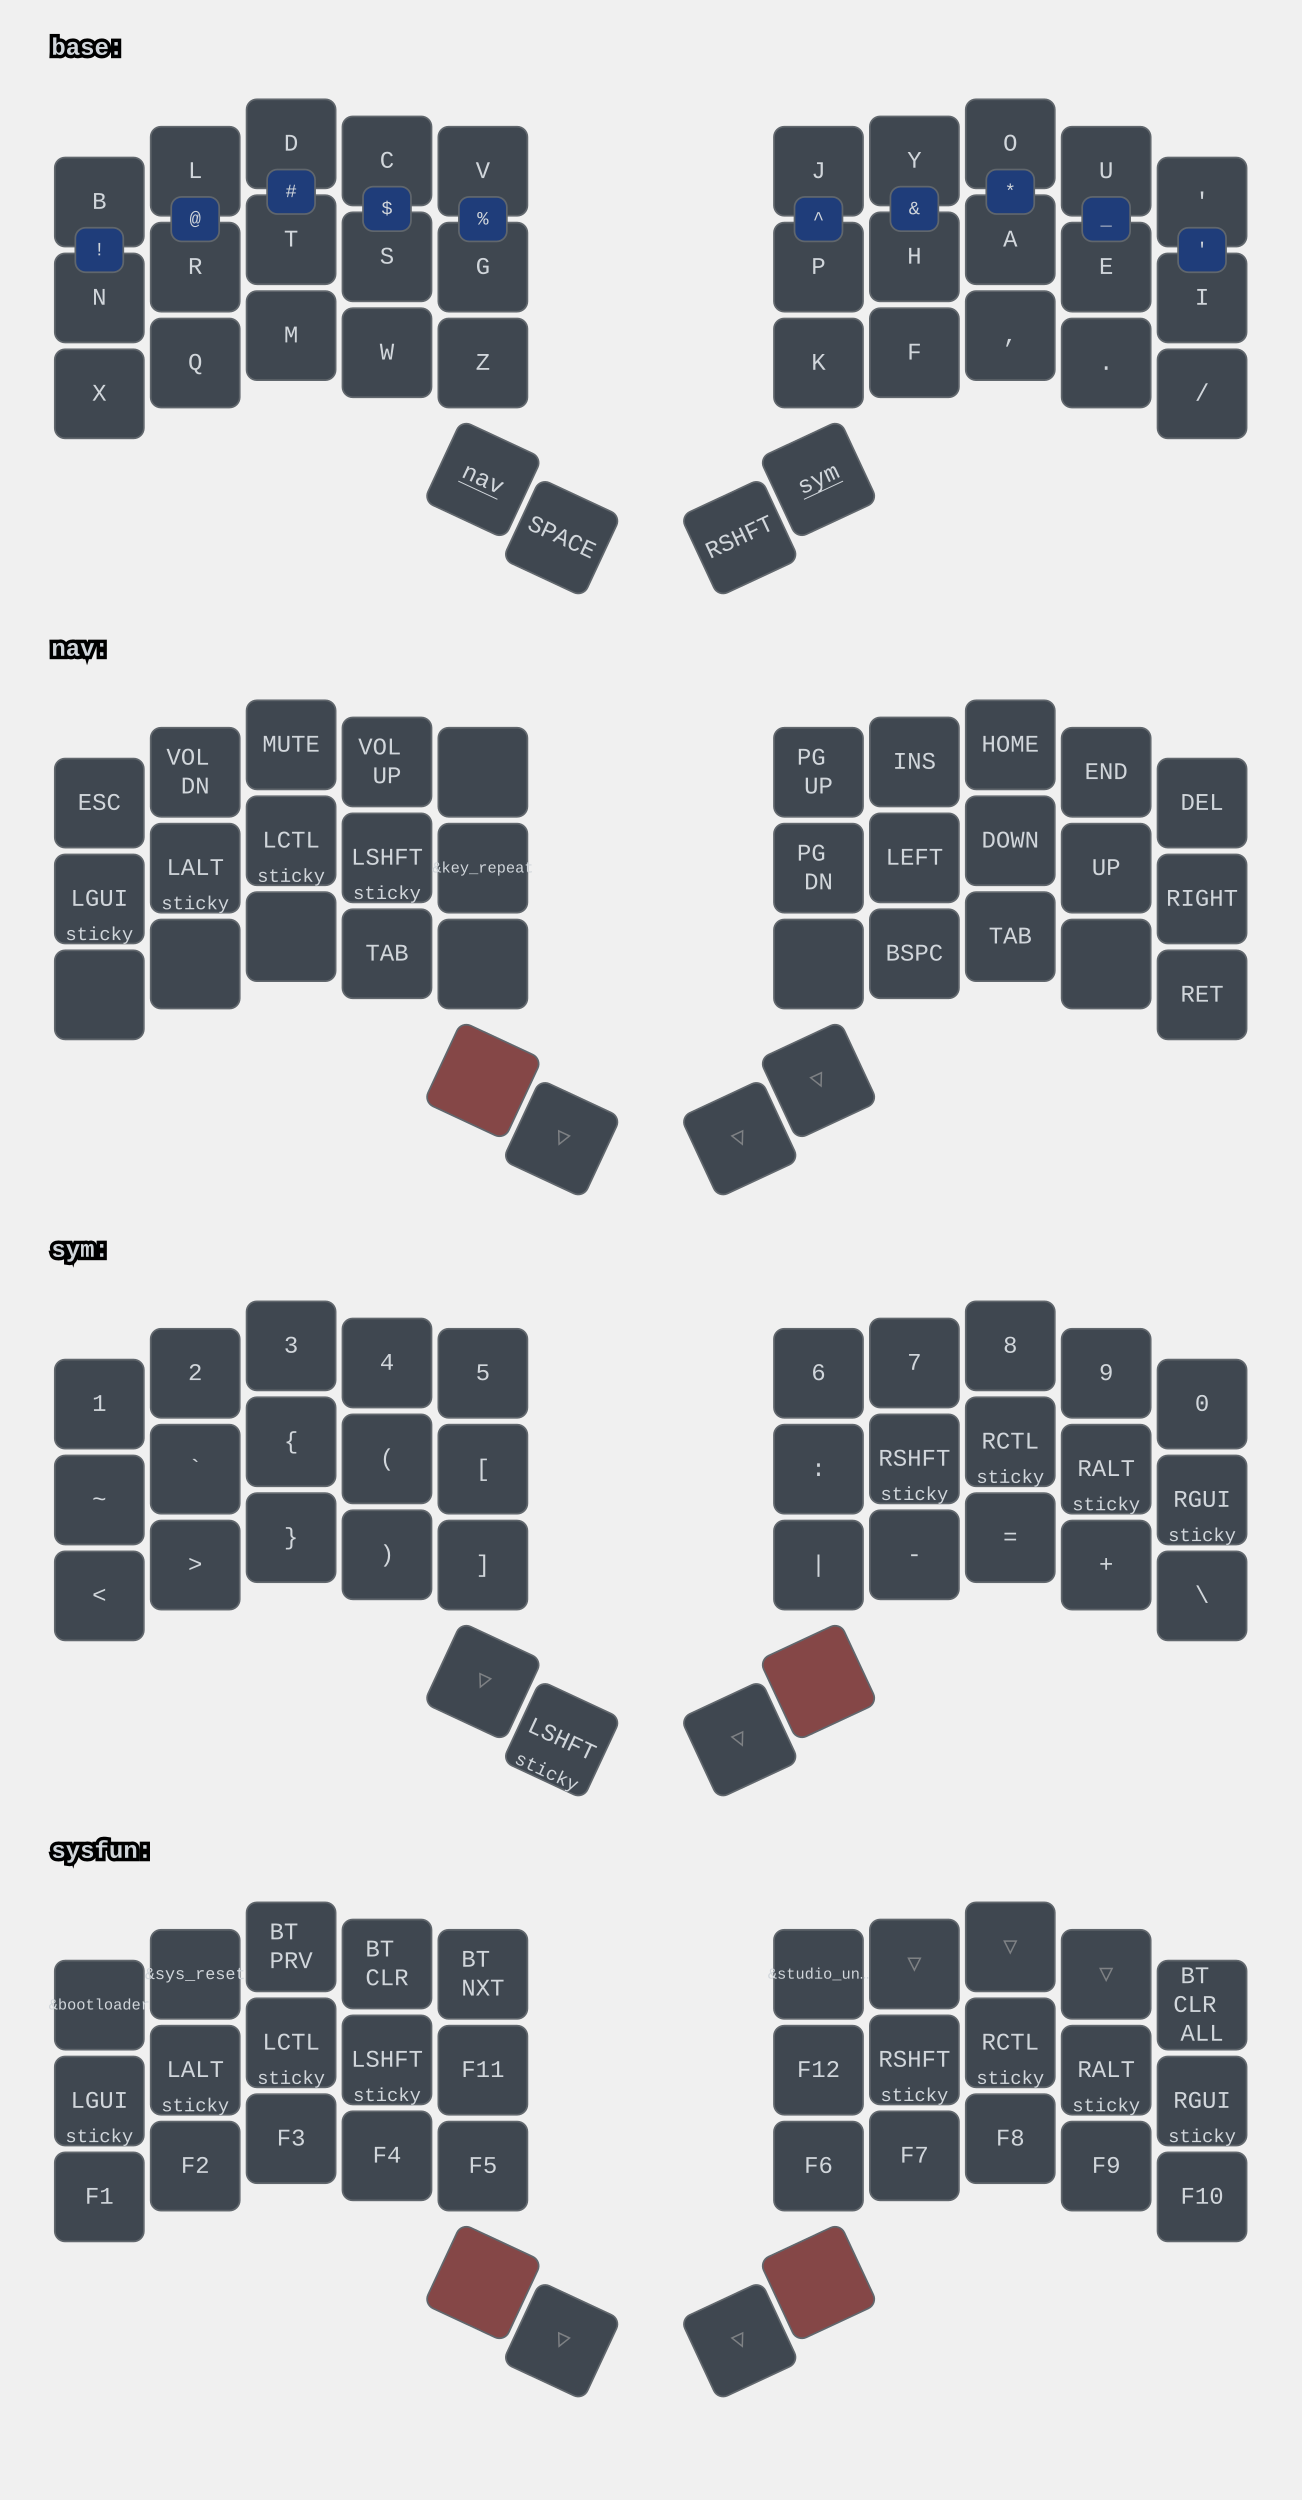
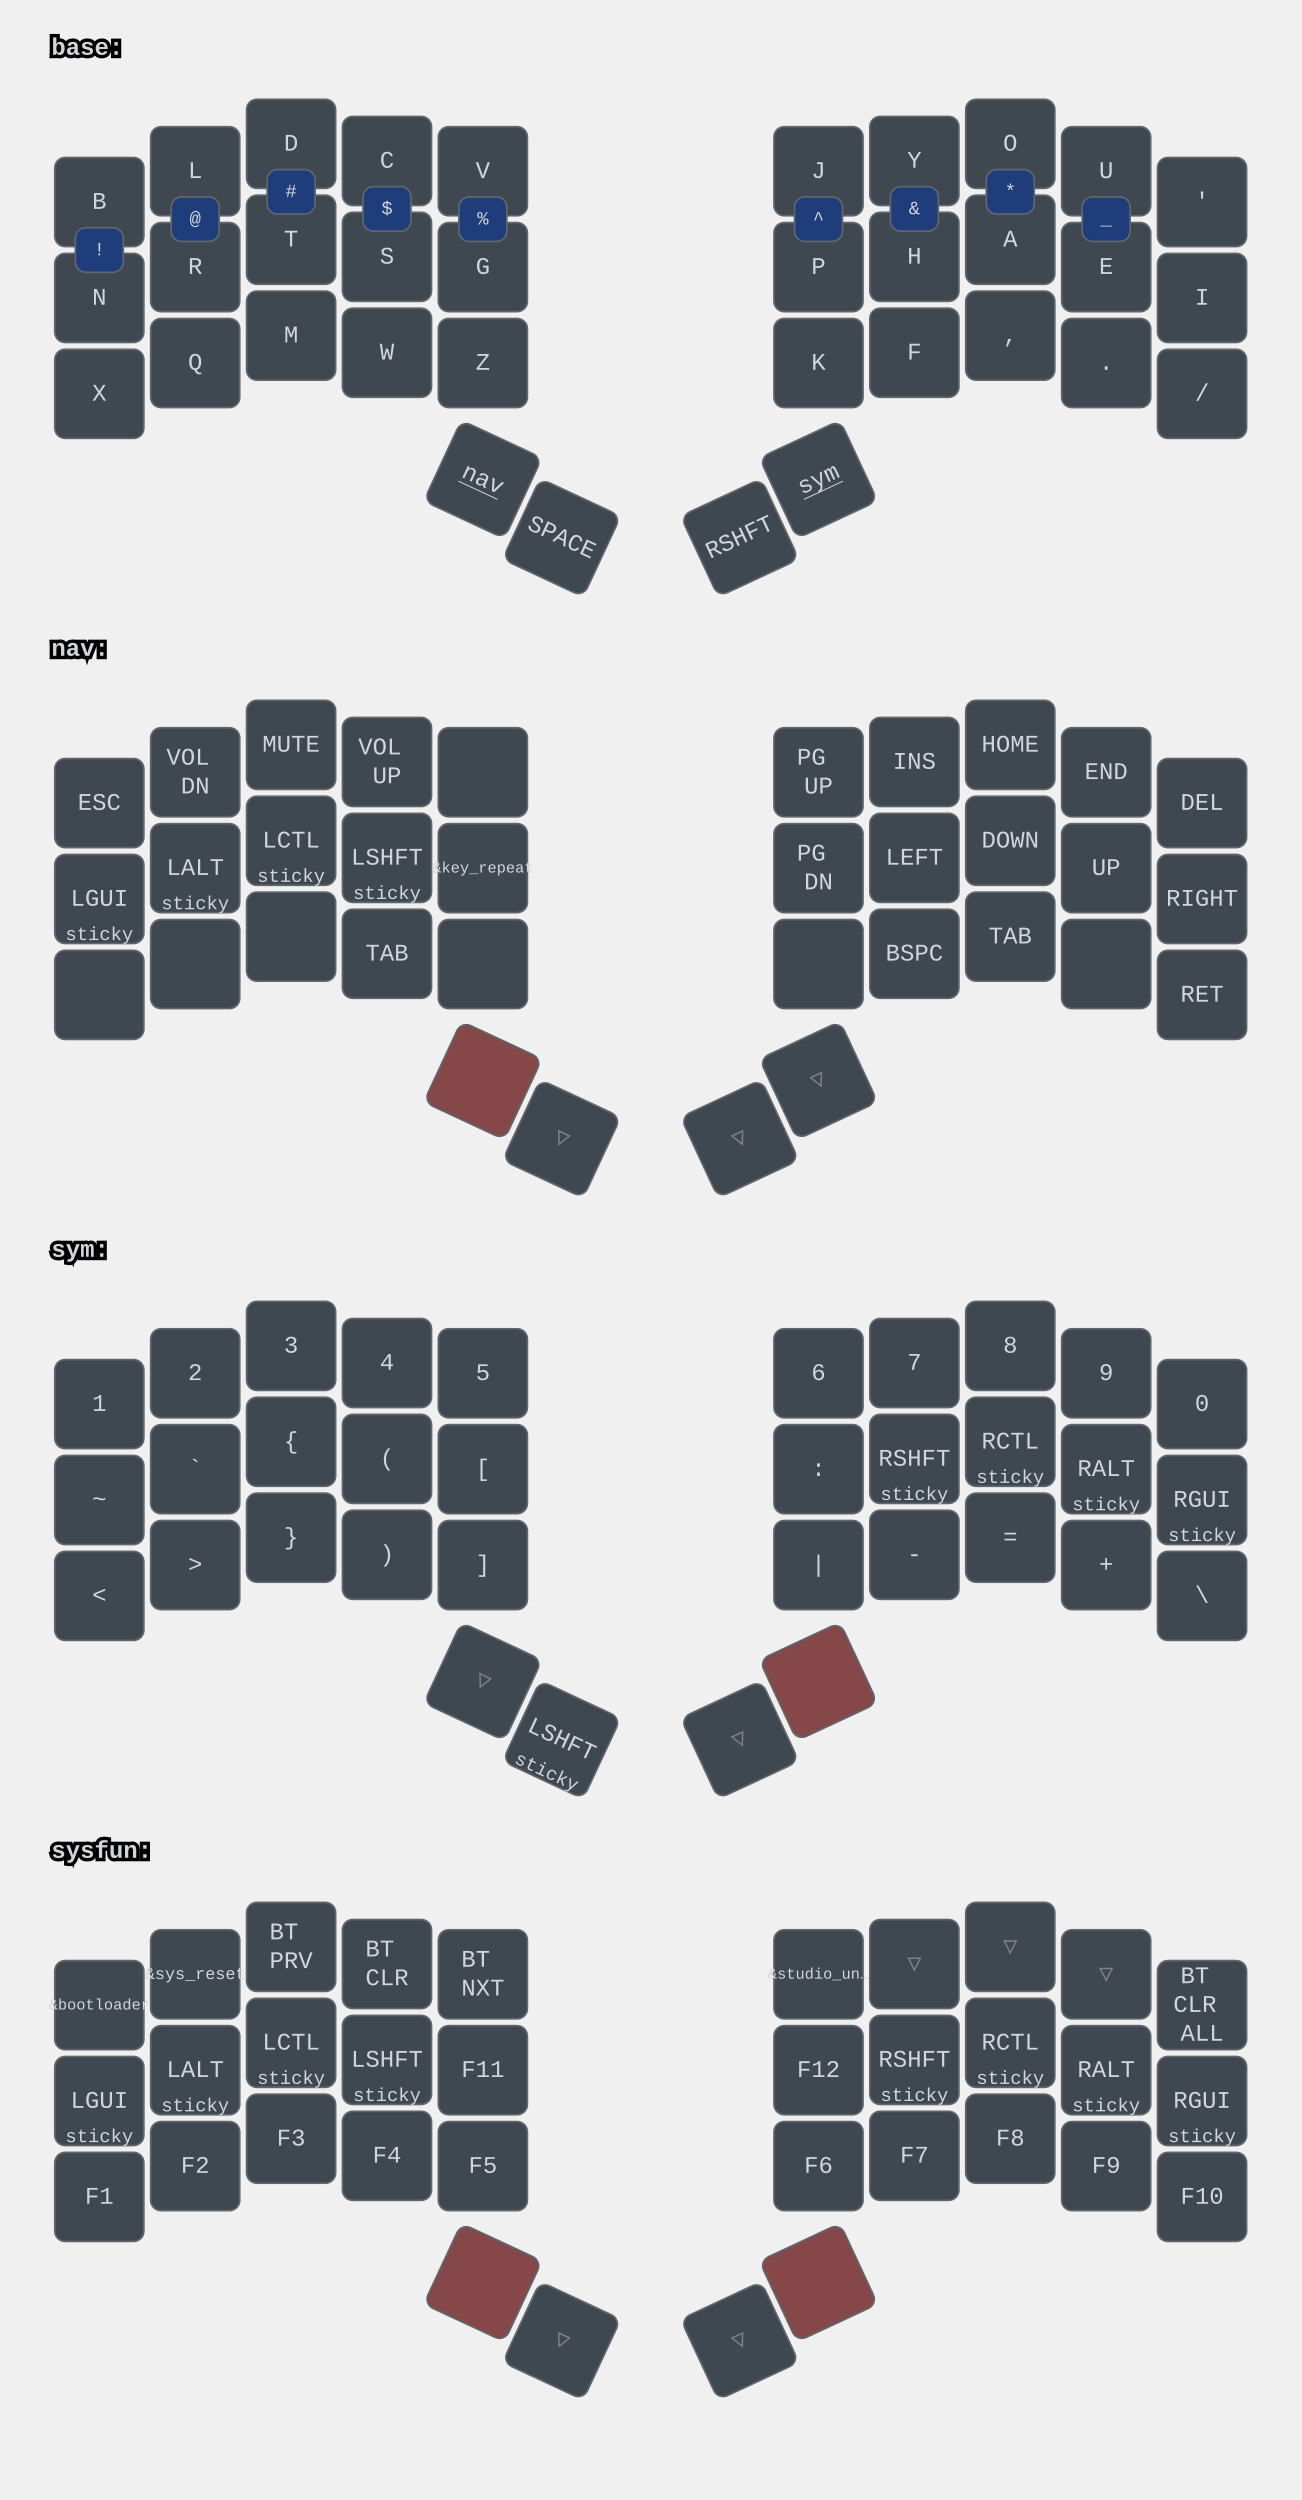
<svg xmlns="http://www.w3.org/2000/svg" width="760" height="1460" viewBox="0 0 760 1460" class="keymap">
  <style>/* inherit to force styles through use tags */
svg path {
    fill: inherit;
}

/* font and background color specifications */
svg.keymap {
    font-family: SFMono-Regular,Consolas,Liberation Mono,Menlo,monospace;
    font-size: 14px;
    font-kerning: normal;
    text-rendering: optimizeLegibility;
    fill: #24292e;
}

/* default key styling */
rect.key {
    fill: #f6f8fa;
}

rect.key, rect.combo {
    stroke: #c9cccf;
    stroke-width: 1;
}

/* default key side styling, only used is draw_key_sides is set */
rect.side {
    filter: brightness(90%);
}

/* color accent for combo boxes */
rect.combo, rect.combo-separate {
    fill: #cdf;
}

/* color accent for held keys */
rect.held, rect.combo.held {
    fill: #fdd;
}

/* color accent for ghost (optional) keys */
rect.ghost, rect.combo.ghost {
    stroke-dasharray: 4, 4;
    stroke-width: 2;
}

text {
    text-anchor: middle;
    dominant-baseline: middle;
}

/* styling for layer labels */
text.label {
    font-weight: bold;
    text-anchor: start;
    stroke: white;
    stroke-width: 4;
    paint-order: stroke;
}

/* styling for optional footer */
text.footer {
    text-anchor: end;
    dominant-baseline: auto;
    stroke: white;
    stroke-width: 4;
    paint-order: stroke;
}

/* styling for combo tap, and key non-tap label text */
text.combo, text.hold, text.shifted, text.left, text.right, text.tl, text.tr, text.bl, text.br {
    font-size: 11px;
}

text.hold, text.bl, text.br {
    text-anchor: middle;
    dominant-baseline: auto;
}

text.shifted, text.tl, text.tr {
    text-anchor: middle;
    dominant-baseline: hanging;
}

text.left, text.tl, text.bl {
    text-anchor: start;
}

text.right, text.tr, text.br {
    text-anchor: end;
}

text.layer-activator {
    text-decoration: underline;
}

/* styling for hold/shifted label text in combo box */
text.combo.hold, text.combo.shifted, text.combo.left, text.combo.right {
    font-size: 8px;
}

/* lighter symbol for transparent keys */
text.trans {
    fill: #7b7e81;
}

/* styling for combo dendrons */
path.combo {
    stroke-width: 1;
    stroke: gray;
    fill: none;
}

/* Start Tabler Icons Cleanup */
/* cannot use height/width with glyphs */
.icon-tabler &gt; path {
    fill: inherit;
    stroke: inherit;
    stroke-width: 2;
}
/* hide tabler's default box */
.icon-tabler &gt; path[stroke="none"][fill="none"] {
    visibility: hidden;
}
/* End Tabler Icons Cleanup */

svg.keymap { fill: #d1d6db; }
rect.key { fill: #3f4750; }
rect.key, rect.combo { stroke: #60666c; }
rect.combo, rect.combo-separate { fill: #1f3d7a; }
rect.held, rect.combo.held { fill: #854747; }
text.label, text.footer { stroke: black; }
text.trans { fill: #7e8184; }
path.combo { stroke: #7f7f7f; }
</style>
  <g transform="translate(30, 0)" class="layer-base">
    <text x="0" y="28" class="label" id="base">base:</text>
    <g transform="translate(0, 56)">
      <g transform="translate(28, 62)" class="key keypos-0">
        <rect rx="6" ry="6" x="-26" y="-26" width="52" height="52" class="key" />
        <text x="0" y="0" class="key tap">B</text>
      </g>
      <g transform="translate(84, 44)" class="key keypos-1">
        <rect rx="6" ry="6" x="-26" y="-26" width="52" height="52" class="key" />
        <text x="0" y="0" class="key tap">L</text>
      </g>
      <g transform="translate(140, 28)" class="key keypos-2">
        <rect rx="6" ry="6" x="-26" y="-26" width="52" height="52" class="key" />
        <text x="0" y="0" class="key tap">D</text>
      </g>
      <g transform="translate(196, 38)" class="key keypos-3">
        <rect rx="6" ry="6" x="-26" y="-26" width="52" height="52" class="key" />
        <text x="0" y="0" class="key tap">C</text>
      </g>
      <g transform="translate(252, 44)" class="key keypos-4">
        <rect rx="6" ry="6" x="-26" y="-26" width="52" height="52" class="key" />
        <text x="0" y="0" class="key tap">V</text>
      </g>
      <g transform="translate(448, 44)" class="key keypos-5">
        <rect rx="6" ry="6" x="-26" y="-26" width="52" height="52" class="key" />
        <text x="0" y="0" class="key tap">J</text>
      </g>
      <g transform="translate(504, 38)" class="key keypos-6">
        <rect rx="6" ry="6" x="-26" y="-26" width="52" height="52" class="key" />
        <text x="0" y="0" class="key tap">Y</text>
      </g>
      <g transform="translate(560, 28)" class="key keypos-7">
        <rect rx="6" ry="6" x="-26" y="-26" width="52" height="52" class="key" />
        <text x="0" y="0" class="key tap">O</text>
      </g>
      <g transform="translate(616, 44)" class="key keypos-8">
        <rect rx="6" ry="6" x="-26" y="-26" width="52" height="52" class="key" />
        <text x="0" y="0" class="key tap">U</text>
      </g>
      <g transform="translate(672, 62)" class="key keypos-9">
        <rect rx="6" ry="6" x="-26" y="-26" width="52" height="52" class="key" />
        <text x="0" y="0" class="key tap">'</text>
      </g>
      <g transform="translate(28, 118)" class="key keypos-10">
        <rect rx="6" ry="6" x="-26" y="-26" width="52" height="52" class="key" />
        <text x="0" y="0" class="key tap">N</text>
      </g>
      <g transform="translate(84, 100)" class="key keypos-11">
        <rect rx="6" ry="6" x="-26" y="-26" width="52" height="52" class="key" />
        <text x="0" y="0" class="key tap">R</text>
      </g>
      <g transform="translate(140, 84)" class="key keypos-12">
        <rect rx="6" ry="6" x="-26" y="-26" width="52" height="52" class="key" />
        <text x="0" y="0" class="key tap">T</text>
      </g>
      <g transform="translate(196, 94)" class="key keypos-13">
        <rect rx="6" ry="6" x="-26" y="-26" width="52" height="52" class="key" />
        <text x="0" y="0" class="key tap">S</text>
      </g>
      <g transform="translate(252, 100)" class="key keypos-14">
        <rect rx="6" ry="6" x="-26" y="-26" width="52" height="52" class="key" />
        <text x="0" y="0" class="key tap">G</text>
      </g>
      <g transform="translate(448, 100)" class="key keypos-15">
        <rect rx="6" ry="6" x="-26" y="-26" width="52" height="52" class="key" />
        <text x="0" y="0" class="key tap">P</text>
      </g>
      <g transform="translate(504, 94)" class="key keypos-16">
        <rect rx="6" ry="6" x="-26" y="-26" width="52" height="52" class="key" />
        <text x="0" y="0" class="key tap">H</text>
      </g>
      <g transform="translate(560, 84)" class="key keypos-17">
        <rect rx="6" ry="6" x="-26" y="-26" width="52" height="52" class="key" />
        <text x="0" y="0" class="key tap">A</text>
      </g>
      <g transform="translate(616, 100)" class="key keypos-18">
        <rect rx="6" ry="6" x="-26" y="-26" width="52" height="52" class="key" />
        <text x="0" y="0" class="key tap">E</text>
      </g>
      <g transform="translate(672, 118)" class="key keypos-19">
        <rect rx="6" ry="6" x="-26" y="-26" width="52" height="52" class="key" />
        <text x="0" y="0" class="key tap">I</text>
      </g>
      <g transform="translate(28, 174)" class="key keypos-20">
        <rect rx="6" ry="6" x="-26" y="-26" width="52" height="52" class="key" />
        <text x="0" y="0" class="key tap">X</text>
      </g>
      <g transform="translate(84, 156)" class="key keypos-21">
        <rect rx="6" ry="6" x="-26" y="-26" width="52" height="52" class="key" />
        <text x="0" y="0" class="key tap">Q</text>
      </g>
      <g transform="translate(140, 140)" class="key keypos-22">
        <rect rx="6" ry="6" x="-26" y="-26" width="52" height="52" class="key" />
        <text x="0" y="0" class="key tap">M</text>
      </g>
      <g transform="translate(196, 150)" class="key keypos-23">
        <rect rx="6" ry="6" x="-26" y="-26" width="52" height="52" class="key" />
        <text x="0" y="0" class="key tap">W</text>
      </g>
      <g transform="translate(252, 156)" class="key keypos-24">
        <rect rx="6" ry="6" x="-26" y="-26" width="52" height="52" class="key" />
        <text x="0" y="0" class="key tap">Z</text>
      </g>
      <g transform="translate(448, 156)" class="key keypos-25">
        <rect rx="6" ry="6" x="-26" y="-26" width="52" height="52" class="key" />
        <text x="0" y="0" class="key tap">K</text>
      </g>
      <g transform="translate(504, 150)" class="key keypos-26">
        <rect rx="6" ry="6" x="-26" y="-26" width="52" height="52" class="key" />
        <text x="0" y="0" class="key tap">F</text>
      </g>
      <g transform="translate(560, 140)" class="key keypos-27">
        <rect rx="6" ry="6" x="-26" y="-26" width="52" height="52" class="key" />
        <text x="0" y="0" class="key tap">,</text>
      </g>
      <g transform="translate(616, 156)" class="key keypos-28">
        <rect rx="6" ry="6" x="-26" y="-26" width="52" height="52" class="key" />
        <text x="0" y="0" class="key tap">.</text>
      </g>
      <g transform="translate(672, 174)" class="key keypos-29">
        <rect rx="6" ry="6" x="-26" y="-26" width="52" height="52" class="key" />
        <text x="0" y="0" class="key tap">/</text>
      </g>
      <g transform="translate(252, 224) rotate(25.0)" class="key keypos-30">
        <rect rx="6" ry="6" x="-26" y="-26" width="52" height="52" class="key" />
        <a href="#nav">
          <text x="0" y="0" class="key tap layer-activator">nav</text>
        </a>
      </g>
      <g transform="translate(298, 258) rotate(25.0)" class="key keypos-31">
        <rect rx="6" ry="6" x="-26" y="-26" width="52" height="52" class="key" />
        <text x="0" y="0" class="key tap">SPACE</text>
      </g>
      <g transform="translate(402, 258) rotate(-25.0)" class="key keypos-32">
        <rect rx="6" ry="6" x="-26" y="-26" width="52" height="52" class="key" />
        <text x="0" y="0" class="key tap">RSHFT</text>
      </g>
      <g transform="translate(448, 224) rotate(-25.0)" class="key keypos-33">
        <rect rx="6" ry="6" x="-26" y="-26" width="52" height="52" class="key" />
        <a href="#sym">
          <text x="0" y="0" class="key tap layer-activator">sym</text>
        </a>
      </g>
      <g class="combo combopos-0">
        <rect rx="6" ry="6" x="14" y="77" width="28" height="26" class="combo" />
        <text x="28" y="90" class="combo tap">!</text>
      </g>
      <g class="combo combopos-1">
        <rect rx="6" ry="6" x="70" y="59" width="28" height="26" class="combo" />
        <text x="84" y="72" class="combo tap">@</text>
      </g>
      <g class="combo combopos-2">
        <rect rx="6" ry="6" x="126" y="43" width="28" height="26" class="combo" />
        <text x="140" y="56" class="combo tap">#</text>
      </g>
      <g class="combo combopos-3">
        <rect rx="6" ry="6" x="182" y="53" width="28" height="26" class="combo" />
        <text x="196" y="66" class="combo tap">$</text>
      </g>
      <g class="combo combopos-4">
        <rect rx="6" ry="6" x="238" y="59" width="28" height="26" class="combo" />
        <text x="252" y="72" class="combo tap">%</text>
      </g>
      <g class="combo combopos-5">
        <rect rx="6" ry="6" x="434" y="59" width="28" height="26" class="combo" />
        <text x="448" y="72" class="combo tap">^</text>
      </g>
      <g class="combo combopos-6">
        <rect rx="6" ry="6" x="490" y="53" width="28" height="26" class="combo" />
        <text x="504" y="66" class="combo tap">&amp;</text>
      </g>
      <g class="combo combopos-7">
        <rect rx="6" ry="6" x="546" y="43" width="28" height="26" class="combo" />
        <text x="560" y="56" class="combo tap">*</text>
      </g>
      <g class="combo combopos-8">
        <rect rx="6" ry="6" x="602" y="59" width="28" height="26" class="combo" />
        <text x="616" y="72" class="combo tap">_</text>
      </g>
-       <g class="combo combopos-9">
-         <rect rx="6" ry="6" x="658" y="77" width="28" height="26" class="combo" />
-         <text x="672" y="90" class="combo tap">'</text>
-       </g>
    </g>
  </g>
  <g transform="translate(30, 351)" class="layer-nav">
    <text x="0" y="28" class="label" id="nav">nav:</text>
    <g transform="translate(0, 56)">
      <g transform="translate(28, 62)" class="key keypos-0">
        <rect rx="6" ry="6" x="-26" y="-26" width="52" height="52" class="key" />
        <text x="0" y="0" class="key tap">ESC</text>
      </g>
      <g transform="translate(84, 44)" class="key keypos-1">
        <rect rx="6" ry="6" x="-26" y="-26" width="52" height="52" class="key" />
        <text x="0" y="0" class="key tap">
          <tspan x="0" dy="-0.6em">VOL</tspan>
          <tspan x="0" dy="1.2em">DN</tspan>
        </text>
      </g>
      <g transform="translate(140, 28)" class="key keypos-2">
        <rect rx="6" ry="6" x="-26" y="-26" width="52" height="52" class="key" />
        <text x="0" y="0" class="key tap">MUTE</text>
      </g>
      <g transform="translate(196, 38)" class="key keypos-3">
        <rect rx="6" ry="6" x="-26" y="-26" width="52" height="52" class="key" />
        <text x="0" y="0" class="key tap">
          <tspan x="0" dy="-0.6em">VOL</tspan>
          <tspan x="0" dy="1.2em">UP</tspan>
        </text>
      </g>
      <g transform="translate(252, 44)" class="key keypos-4">
        <rect rx="6" ry="6" x="-26" y="-26" width="52" height="52" class="key" />
      </g>
      <g transform="translate(448, 44)" class="key keypos-5">
        <rect rx="6" ry="6" x="-26" y="-26" width="52" height="52" class="key" />
        <text x="0" y="0" class="key tap">
          <tspan x="0" dy="-0.6em">PG</tspan>
          <tspan x="0" dy="1.2em">UP</tspan>
        </text>
      </g>
      <g transform="translate(504, 38)" class="key keypos-6">
        <rect rx="6" ry="6" x="-26" y="-26" width="52" height="52" class="key" />
        <text x="0" y="0" class="key tap">INS</text>
      </g>
      <g transform="translate(560, 28)" class="key keypos-7">
        <rect rx="6" ry="6" x="-26" y="-26" width="52" height="52" class="key" />
        <text x="0" y="0" class="key tap">HOME</text>
      </g>
      <g transform="translate(616, 44)" class="key keypos-8">
        <rect rx="6" ry="6" x="-26" y="-26" width="52" height="52" class="key" />
        <text x="0" y="0" class="key tap">END</text>
      </g>
      <g transform="translate(672, 62)" class="key keypos-9">
        <rect rx="6" ry="6" x="-26" y="-26" width="52" height="52" class="key" />
        <text x="0" y="0" class="key tap">DEL</text>
      </g>
      <g transform="translate(28, 118)" class="key keypos-10">
        <rect rx="6" ry="6" x="-26" y="-26" width="52" height="52" class="key" />
        <text x="0" y="0" class="key tap">LGUI</text>
        <text x="0" y="24" class="key hold">sticky</text>
      </g>
      <g transform="translate(84, 100)" class="key keypos-11">
        <rect rx="6" ry="6" x="-26" y="-26" width="52" height="52" class="key" />
        <text x="0" y="0" class="key tap">LALT</text>
        <text x="0" y="24" class="key hold">sticky</text>
      </g>
      <g transform="translate(140, 84)" class="key keypos-12">
        <rect rx="6" ry="6" x="-26" y="-26" width="52" height="52" class="key" />
        <text x="0" y="0" class="key tap">LCTL</text>
        <text x="0" y="24" class="key hold">sticky</text>
      </g>
      <g transform="translate(196, 94)" class="key keypos-13">
        <rect rx="6" ry="6" x="-26" y="-26" width="52" height="52" class="key" />
        <text x="0" y="0" class="key tap">LSHFT</text>
        <text x="0" y="24" class="key hold">sticky</text>
      </g>
      <g transform="translate(252, 100)" class="key keypos-14">
        <rect rx="6" ry="6" x="-26" y="-26" width="52" height="52" class="key" />
        <text x="0" y="0" class="key tap">
          <tspan style="font-size: 64%">&amp;key_repeat</tspan>
        </text>
      </g>
      <g transform="translate(448, 100)" class="key keypos-15">
        <rect rx="6" ry="6" x="-26" y="-26" width="52" height="52" class="key" />
        <text x="0" y="0" class="key tap">
          <tspan x="0" dy="-0.6em">PG</tspan>
          <tspan x="0" dy="1.2em">DN</tspan>
        </text>
      </g>
      <g transform="translate(504, 94)" class="key keypos-16">
        <rect rx="6" ry="6" x="-26" y="-26" width="52" height="52" class="key" />
        <text x="0" y="0" class="key tap">LEFT</text>
      </g>
      <g transform="translate(560, 84)" class="key keypos-17">
        <rect rx="6" ry="6" x="-26" y="-26" width="52" height="52" class="key" />
        <text x="0" y="0" class="key tap">DOWN</text>
      </g>
      <g transform="translate(616, 100)" class="key keypos-18">
        <rect rx="6" ry="6" x="-26" y="-26" width="52" height="52" class="key" />
        <text x="0" y="0" class="key tap">UP</text>
      </g>
      <g transform="translate(672, 118)" class="key keypos-19">
        <rect rx="6" ry="6" x="-26" y="-26" width="52" height="52" class="key" />
        <text x="0" y="0" class="key tap">RIGHT</text>
      </g>
      <g transform="translate(28, 174)" class="key keypos-20">
        <rect rx="6" ry="6" x="-26" y="-26" width="52" height="52" class="key" />
      </g>
      <g transform="translate(84, 156)" class="key keypos-21">
        <rect rx="6" ry="6" x="-26" y="-26" width="52" height="52" class="key" />
      </g>
      <g transform="translate(140, 140)" class="key keypos-22">
        <rect rx="6" ry="6" x="-26" y="-26" width="52" height="52" class="key" />
      </g>
      <g transform="translate(196, 150)" class="key keypos-23">
        <rect rx="6" ry="6" x="-26" y="-26" width="52" height="52" class="key" />
        <text x="0" y="0" class="key tap">TAB</text>
      </g>
      <g transform="translate(252, 156)" class="key keypos-24">
        <rect rx="6" ry="6" x="-26" y="-26" width="52" height="52" class="key" />
      </g>
      <g transform="translate(448, 156)" class="key keypos-25">
        <rect rx="6" ry="6" x="-26" y="-26" width="52" height="52" class="key" />
      </g>
      <g transform="translate(504, 150)" class="key keypos-26">
        <rect rx="6" ry="6" x="-26" y="-26" width="52" height="52" class="key" />
        <text x="0" y="0" class="key tap">BSPC</text>
      </g>
      <g transform="translate(560, 140)" class="key keypos-27">
        <rect rx="6" ry="6" x="-26" y="-26" width="52" height="52" class="key" />
        <text x="0" y="0" class="key tap">TAB</text>
      </g>
      <g transform="translate(616, 156)" class="key keypos-28">
        <rect rx="6" ry="6" x="-26" y="-26" width="52" height="52" class="key" />
      </g>
      <g transform="translate(672, 174)" class="key keypos-29">
        <rect rx="6" ry="6" x="-26" y="-26" width="52" height="52" class="key" />
        <text x="0" y="0" class="key tap">RET</text>
      </g>
      <g transform="translate(252, 224) rotate(25.0)" class="key held keypos-30">
        <rect rx="6" ry="6" x="-26" y="-26" width="52" height="52" class="key held" />
      </g>
      <g transform="translate(298, 258) rotate(25.0)" class="key trans keypos-31">
        <rect rx="6" ry="6" x="-26" y="-26" width="52" height="52" class="key trans" />
        <text x="0" y="0" class="key trans tap">▽</text>
      </g>
      <g transform="translate(402, 258) rotate(-25.0)" class="key trans keypos-32">
        <rect rx="6" ry="6" x="-26" y="-26" width="52" height="52" class="key trans" />
        <text x="0" y="0" class="key trans tap">▽</text>
      </g>
      <g transform="translate(448, 224) rotate(-25.0)" class="key trans keypos-33">
        <rect rx="6" ry="6" x="-26" y="-26" width="52" height="52" class="key trans" />
        <text x="0" y="0" class="key trans tap">▽</text>
      </g>
    </g>
  </g>
  <g transform="translate(30, 702)" class="layer-sym">
    <text x="0" y="28" class="label" id="sym">sym:</text>
    <g transform="translate(0, 56)">
      <g transform="translate(28, 62)" class="key keypos-0">
        <rect rx="6" ry="6" x="-26" y="-26" width="52" height="52" class="key" />
        <text x="0" y="0" class="key tap">1</text>
      </g>
      <g transform="translate(84, 44)" class="key keypos-1">
        <rect rx="6" ry="6" x="-26" y="-26" width="52" height="52" class="key" />
        <text x="0" y="0" class="key tap">2</text>
      </g>
      <g transform="translate(140, 28)" class="key keypos-2">
        <rect rx="6" ry="6" x="-26" y="-26" width="52" height="52" class="key" />
        <text x="0" y="0" class="key tap">3</text>
      </g>
      <g transform="translate(196, 38)" class="key keypos-3">
        <rect rx="6" ry="6" x="-26" y="-26" width="52" height="52" class="key" />
        <text x="0" y="0" class="key tap">4</text>
      </g>
      <g transform="translate(252, 44)" class="key keypos-4">
        <rect rx="6" ry="6" x="-26" y="-26" width="52" height="52" class="key" />
        <text x="0" y="0" class="key tap">5</text>
      </g>
      <g transform="translate(448, 44)" class="key keypos-5">
        <rect rx="6" ry="6" x="-26" y="-26" width="52" height="52" class="key" />
        <text x="0" y="0" class="key tap">6</text>
      </g>
      <g transform="translate(504, 38)" class="key keypos-6">
        <rect rx="6" ry="6" x="-26" y="-26" width="52" height="52" class="key" />
        <text x="0" y="0" class="key tap">7</text>
      </g>
      <g transform="translate(560, 28)" class="key keypos-7">
        <rect rx="6" ry="6" x="-26" y="-26" width="52" height="52" class="key" />
        <text x="0" y="0" class="key tap">8</text>
      </g>
      <g transform="translate(616, 44)" class="key keypos-8">
        <rect rx="6" ry="6" x="-26" y="-26" width="52" height="52" class="key" />
        <text x="0" y="0" class="key tap">9</text>
      </g>
      <g transform="translate(672, 62)" class="key keypos-9">
        <rect rx="6" ry="6" x="-26" y="-26" width="52" height="52" class="key" />
        <text x="0" y="0" class="key tap">0</text>
      </g>
      <g transform="translate(28, 118)" class="key keypos-10">
        <rect rx="6" ry="6" x="-26" y="-26" width="52" height="52" class="key" />
        <text x="0" y="0" class="key tap">~</text>
      </g>
      <g transform="translate(84, 100)" class="key keypos-11">
        <rect rx="6" ry="6" x="-26" y="-26" width="52" height="52" class="key" />
        <text x="0" y="0" class="key tap">`</text>
      </g>
      <g transform="translate(140, 84)" class="key keypos-12">
        <rect rx="6" ry="6" x="-26" y="-26" width="52" height="52" class="key" />
        <text x="0" y="0" class="key tap">{</text>
      </g>
      <g transform="translate(196, 94)" class="key keypos-13">
        <rect rx="6" ry="6" x="-26" y="-26" width="52" height="52" class="key" />
        <text x="0" y="0" class="key tap">(</text>
      </g>
      <g transform="translate(252, 100)" class="key keypos-14">
        <rect rx="6" ry="6" x="-26" y="-26" width="52" height="52" class="key" />
        <text x="0" y="0" class="key tap">[</text>
      </g>
      <g transform="translate(448, 100)" class="key keypos-15">
        <rect rx="6" ry="6" x="-26" y="-26" width="52" height="52" class="key" />
        <text x="0" y="0" class="key tap">:</text>
      </g>
      <g transform="translate(504, 94)" class="key keypos-16">
        <rect rx="6" ry="6" x="-26" y="-26" width="52" height="52" class="key" />
        <text x="0" y="0" class="key tap">RSHFT</text>
        <text x="0" y="24" class="key hold">sticky</text>
      </g>
      <g transform="translate(560, 84)" class="key keypos-17">
        <rect rx="6" ry="6" x="-26" y="-26" width="52" height="52" class="key" />
        <text x="0" y="0" class="key tap">RCTL</text>
        <text x="0" y="24" class="key hold">sticky</text>
      </g>
      <g transform="translate(616, 100)" class="key keypos-18">
        <rect rx="6" ry="6" x="-26" y="-26" width="52" height="52" class="key" />
        <text x="0" y="0" class="key tap">RALT</text>
        <text x="0" y="24" class="key hold">sticky</text>
      </g>
      <g transform="translate(672, 118)" class="key keypos-19">
        <rect rx="6" ry="6" x="-26" y="-26" width="52" height="52" class="key" />
        <text x="0" y="0" class="key tap">RGUI</text>
        <text x="0" y="24" class="key hold">sticky</text>
      </g>
      <g transform="translate(28, 174)" class="key keypos-20">
        <rect rx="6" ry="6" x="-26" y="-26" width="52" height="52" class="key" />
        <text x="0" y="0" class="key tap">&lt;</text>
      </g>
      <g transform="translate(84, 156)" class="key keypos-21">
        <rect rx="6" ry="6" x="-26" y="-26" width="52" height="52" class="key" />
        <text x="0" y="0" class="key tap">&gt;</text>
      </g>
      <g transform="translate(140, 140)" class="key keypos-22">
        <rect rx="6" ry="6" x="-26" y="-26" width="52" height="52" class="key" />
        <text x="0" y="0" class="key tap">}</text>
      </g>
      <g transform="translate(196, 150)" class="key keypos-23">
        <rect rx="6" ry="6" x="-26" y="-26" width="52" height="52" class="key" />
        <text x="0" y="0" class="key tap">)</text>
      </g>
      <g transform="translate(252, 156)" class="key keypos-24">
        <rect rx="6" ry="6" x="-26" y="-26" width="52" height="52" class="key" />
        <text x="0" y="0" class="key tap">]</text>
      </g>
      <g transform="translate(448, 156)" class="key keypos-25">
        <rect rx="6" ry="6" x="-26" y="-26" width="52" height="52" class="key" />
        <text x="0" y="0" class="key tap">|</text>
      </g>
      <g transform="translate(504, 150)" class="key keypos-26">
        <rect rx="6" ry="6" x="-26" y="-26" width="52" height="52" class="key" />
        <text x="0" y="0" class="key tap">-</text>
      </g>
      <g transform="translate(560, 140)" class="key keypos-27">
        <rect rx="6" ry="6" x="-26" y="-26" width="52" height="52" class="key" />
        <text x="0" y="0" class="key tap">=</text>
      </g>
      <g transform="translate(616, 156)" class="key keypos-28">
        <rect rx="6" ry="6" x="-26" y="-26" width="52" height="52" class="key" />
        <text x="0" y="0" class="key tap">+</text>
      </g>
      <g transform="translate(672, 174)" class="key keypos-29">
        <rect rx="6" ry="6" x="-26" y="-26" width="52" height="52" class="key" />
        <text x="0" y="0" class="key tap">\</text>
      </g>
      <g transform="translate(252, 224) rotate(25.0)" class="key trans keypos-30">
        <rect rx="6" ry="6" x="-26" y="-26" width="52" height="52" class="key trans" />
        <text x="0" y="0" class="key trans tap">▽</text>
      </g>
      <g transform="translate(298, 258) rotate(25.0)" class="key keypos-31">
        <rect rx="6" ry="6" x="-26" y="-26" width="52" height="52" class="key" />
        <text x="0" y="0" class="key tap">LSHFT</text>
        <text x="0" y="24" class="key hold">sticky</text>
      </g>
      <g transform="translate(402, 258) rotate(-25.0)" class="key trans keypos-32">
        <rect rx="6" ry="6" x="-26" y="-26" width="52" height="52" class="key trans" />
        <text x="0" y="0" class="key trans tap">▽</text>
      </g>
      <g transform="translate(448, 224) rotate(-25.0)" class="key held keypos-33">
        <rect rx="6" ry="6" x="-26" y="-26" width="52" height="52" class="key held" />
      </g>
    </g>
  </g>
  <g transform="translate(30, 1053)" class="layer-sysfun">
    <text x="0" y="28" class="label" id="sysfun">sysfun:</text>
    <g transform="translate(0, 56)">
      <g transform="translate(28, 62)" class="key keypos-0">
        <rect rx="6" ry="6" x="-26" y="-26" width="52" height="52" class="key" />
        <text x="0" y="0" class="key tap">
          <tspan style="font-size: 64%">&amp;bootloader</tspan>
        </text>
      </g>
      <g transform="translate(84, 44)" class="key keypos-1">
        <rect rx="6" ry="6" x="-26" y="-26" width="52" height="52" class="key" />
        <text x="0" y="0" class="key tap">
          <tspan style="font-size: 70%">&amp;sys_reset</tspan>
        </text>
      </g>
      <g transform="translate(140, 28)" class="key keypos-2">
        <rect rx="6" ry="6" x="-26" y="-26" width="52" height="52" class="key" />
        <text x="0" y="0" class="key tap">
          <tspan x="0" dy="-0.6em">BT</tspan>
          <tspan x="0" dy="1.2em">PRV</tspan>
        </text>
      </g>
      <g transform="translate(196, 38)" class="key keypos-3">
        <rect rx="6" ry="6" x="-26" y="-26" width="52" height="52" class="key" />
        <text x="0" y="0" class="key tap">
          <tspan x="0" dy="-0.6em">BT</tspan>
          <tspan x="0" dy="1.2em">CLR</tspan>
        </text>
      </g>
      <g transform="translate(252, 44)" class="key keypos-4">
        <rect rx="6" ry="6" x="-26" y="-26" width="52" height="52" class="key" />
        <text x="0" y="0" class="key tap">
          <tspan x="0" dy="-0.6em">BT</tspan>
          <tspan x="0" dy="1.2em">NXT</tspan>
        </text>
      </g>
      <g transform="translate(448, 44)" class="key keypos-5">
        <rect rx="6" ry="6" x="-26" y="-26" width="52" height="52" class="key" />
        <text x="0" y="0" class="key tap">
          <tspan style="font-size: 64%">&amp;studio_un…</tspan>
        </text>
      </g>
      <g transform="translate(504, 38)" class="key trans keypos-6">
        <rect rx="6" ry="6" x="-26" y="-26" width="52" height="52" class="key trans" />
        <text x="0" y="0" class="key trans tap">▽</text>
      </g>
      <g transform="translate(560, 28)" class="key trans keypos-7">
        <rect rx="6" ry="6" x="-26" y="-26" width="52" height="52" class="key trans" />
        <text x="0" y="0" class="key trans tap">▽</text>
      </g>
      <g transform="translate(616, 44)" class="key trans keypos-8">
        <rect rx="6" ry="6" x="-26" y="-26" width="52" height="52" class="key trans" />
        <text x="0" y="0" class="key trans tap">▽</text>
      </g>
      <g transform="translate(672, 62)" class="key keypos-9">
        <rect rx="6" ry="6" x="-26" y="-26" width="52" height="52" class="key" />
        <text x="0" y="0" class="key tap">
          <tspan x="0" dy="-1.2em">BT</tspan>
          <tspan x="0" dy="1.2em">CLR</tspan>
          <tspan x="0" dy="1.2em">ALL</tspan>
        </text>
      </g>
      <g transform="translate(28, 118)" class="key keypos-10">
        <rect rx="6" ry="6" x="-26" y="-26" width="52" height="52" class="key" />
        <text x="0" y="0" class="key tap">LGUI</text>
        <text x="0" y="24" class="key hold">sticky</text>
      </g>
      <g transform="translate(84, 100)" class="key keypos-11">
        <rect rx="6" ry="6" x="-26" y="-26" width="52" height="52" class="key" />
        <text x="0" y="0" class="key tap">LALT</text>
        <text x="0" y="24" class="key hold">sticky</text>
      </g>
      <g transform="translate(140, 84)" class="key keypos-12">
        <rect rx="6" ry="6" x="-26" y="-26" width="52" height="52" class="key" />
        <text x="0" y="0" class="key tap">LCTL</text>
        <text x="0" y="24" class="key hold">sticky</text>
      </g>
      <g transform="translate(196, 94)" class="key keypos-13">
        <rect rx="6" ry="6" x="-26" y="-26" width="52" height="52" class="key" />
        <text x="0" y="0" class="key tap">LSHFT</text>
        <text x="0" y="24" class="key hold">sticky</text>
      </g>
      <g transform="translate(252, 100)" class="key keypos-14">
        <rect rx="6" ry="6" x="-26" y="-26" width="52" height="52" class="key" />
        <text x="0" y="0" class="key tap">F11</text>
      </g>
      <g transform="translate(448, 100)" class="key keypos-15">
        <rect rx="6" ry="6" x="-26" y="-26" width="52" height="52" class="key" />
        <text x="0" y="0" class="key tap">F12</text>
      </g>
      <g transform="translate(504, 94)" class="key keypos-16">
        <rect rx="6" ry="6" x="-26" y="-26" width="52" height="52" class="key" />
        <text x="0" y="0" class="key tap">RSHFT</text>
        <text x="0" y="24" class="key hold">sticky</text>
      </g>
      <g transform="translate(560, 84)" class="key keypos-17">
        <rect rx="6" ry="6" x="-26" y="-26" width="52" height="52" class="key" />
        <text x="0" y="0" class="key tap">RCTL</text>
        <text x="0" y="24" class="key hold">sticky</text>
      </g>
      <g transform="translate(616, 100)" class="key keypos-18">
        <rect rx="6" ry="6" x="-26" y="-26" width="52" height="52" class="key" />
        <text x="0" y="0" class="key tap">RALT</text>
        <text x="0" y="24" class="key hold">sticky</text>
      </g>
      <g transform="translate(672, 118)" class="key keypos-19">
        <rect rx="6" ry="6" x="-26" y="-26" width="52" height="52" class="key" />
        <text x="0" y="0" class="key tap">RGUI</text>
        <text x="0" y="24" class="key hold">sticky</text>
      </g>
      <g transform="translate(28, 174)" class="key keypos-20">
        <rect rx="6" ry="6" x="-26" y="-26" width="52" height="52" class="key" />
        <text x="0" y="0" class="key tap">F1</text>
      </g>
      <g transform="translate(84, 156)" class="key keypos-21">
        <rect rx="6" ry="6" x="-26" y="-26" width="52" height="52" class="key" />
        <text x="0" y="0" class="key tap">F2</text>
      </g>
      <g transform="translate(140, 140)" class="key keypos-22">
        <rect rx="6" ry="6" x="-26" y="-26" width="52" height="52" class="key" />
        <text x="0" y="0" class="key tap">F3</text>
      </g>
      <g transform="translate(196, 150)" class="key keypos-23">
        <rect rx="6" ry="6" x="-26" y="-26" width="52" height="52" class="key" />
        <text x="0" y="0" class="key tap">F4</text>
      </g>
      <g transform="translate(252, 156)" class="key keypos-24">
        <rect rx="6" ry="6" x="-26" y="-26" width="52" height="52" class="key" />
        <text x="0" y="0" class="key tap">F5</text>
      </g>
      <g transform="translate(448, 156)" class="key keypos-25">
        <rect rx="6" ry="6" x="-26" y="-26" width="52" height="52" class="key" />
        <text x="0" y="0" class="key tap">F6</text>
      </g>
      <g transform="translate(504, 150)" class="key keypos-26">
        <rect rx="6" ry="6" x="-26" y="-26" width="52" height="52" class="key" />
        <text x="0" y="0" class="key tap">F7</text>
      </g>
      <g transform="translate(560, 140)" class="key keypos-27">
        <rect rx="6" ry="6" x="-26" y="-26" width="52" height="52" class="key" />
        <text x="0" y="0" class="key tap">F8</text>
      </g>
      <g transform="translate(616, 156)" class="key keypos-28">
        <rect rx="6" ry="6" x="-26" y="-26" width="52" height="52" class="key" />
        <text x="0" y="0" class="key tap">F9</text>
      </g>
      <g transform="translate(672, 174)" class="key keypos-29">
        <rect rx="6" ry="6" x="-26" y="-26" width="52" height="52" class="key" />
        <text x="0" y="0" class="key tap">F10</text>
      </g>
      <g transform="translate(252, 224) rotate(25.0)" class="key held keypos-30">
        <rect rx="6" ry="6" x="-26" y="-26" width="52" height="52" class="key held" />
      </g>
      <g transform="translate(298, 258) rotate(25.0)" class="key trans keypos-31">
        <rect rx="6" ry="6" x="-26" y="-26" width="52" height="52" class="key trans" />
        <text x="0" y="0" class="key trans tap">▽</text>
      </g>
      <g transform="translate(402, 258) rotate(-25.0)" class="key trans keypos-32">
        <rect rx="6" ry="6" x="-26" y="-26" width="52" height="52" class="key trans" />
        <text x="0" y="0" class="key trans tap">▽</text>
      </g>
      <g transform="translate(448, 224) rotate(-25.0)" class="key held keypos-33">
        <rect rx="6" ry="6" x="-26" y="-26" width="52" height="52" class="key held" />
      </g>
    </g>
  </g>
</svg>
